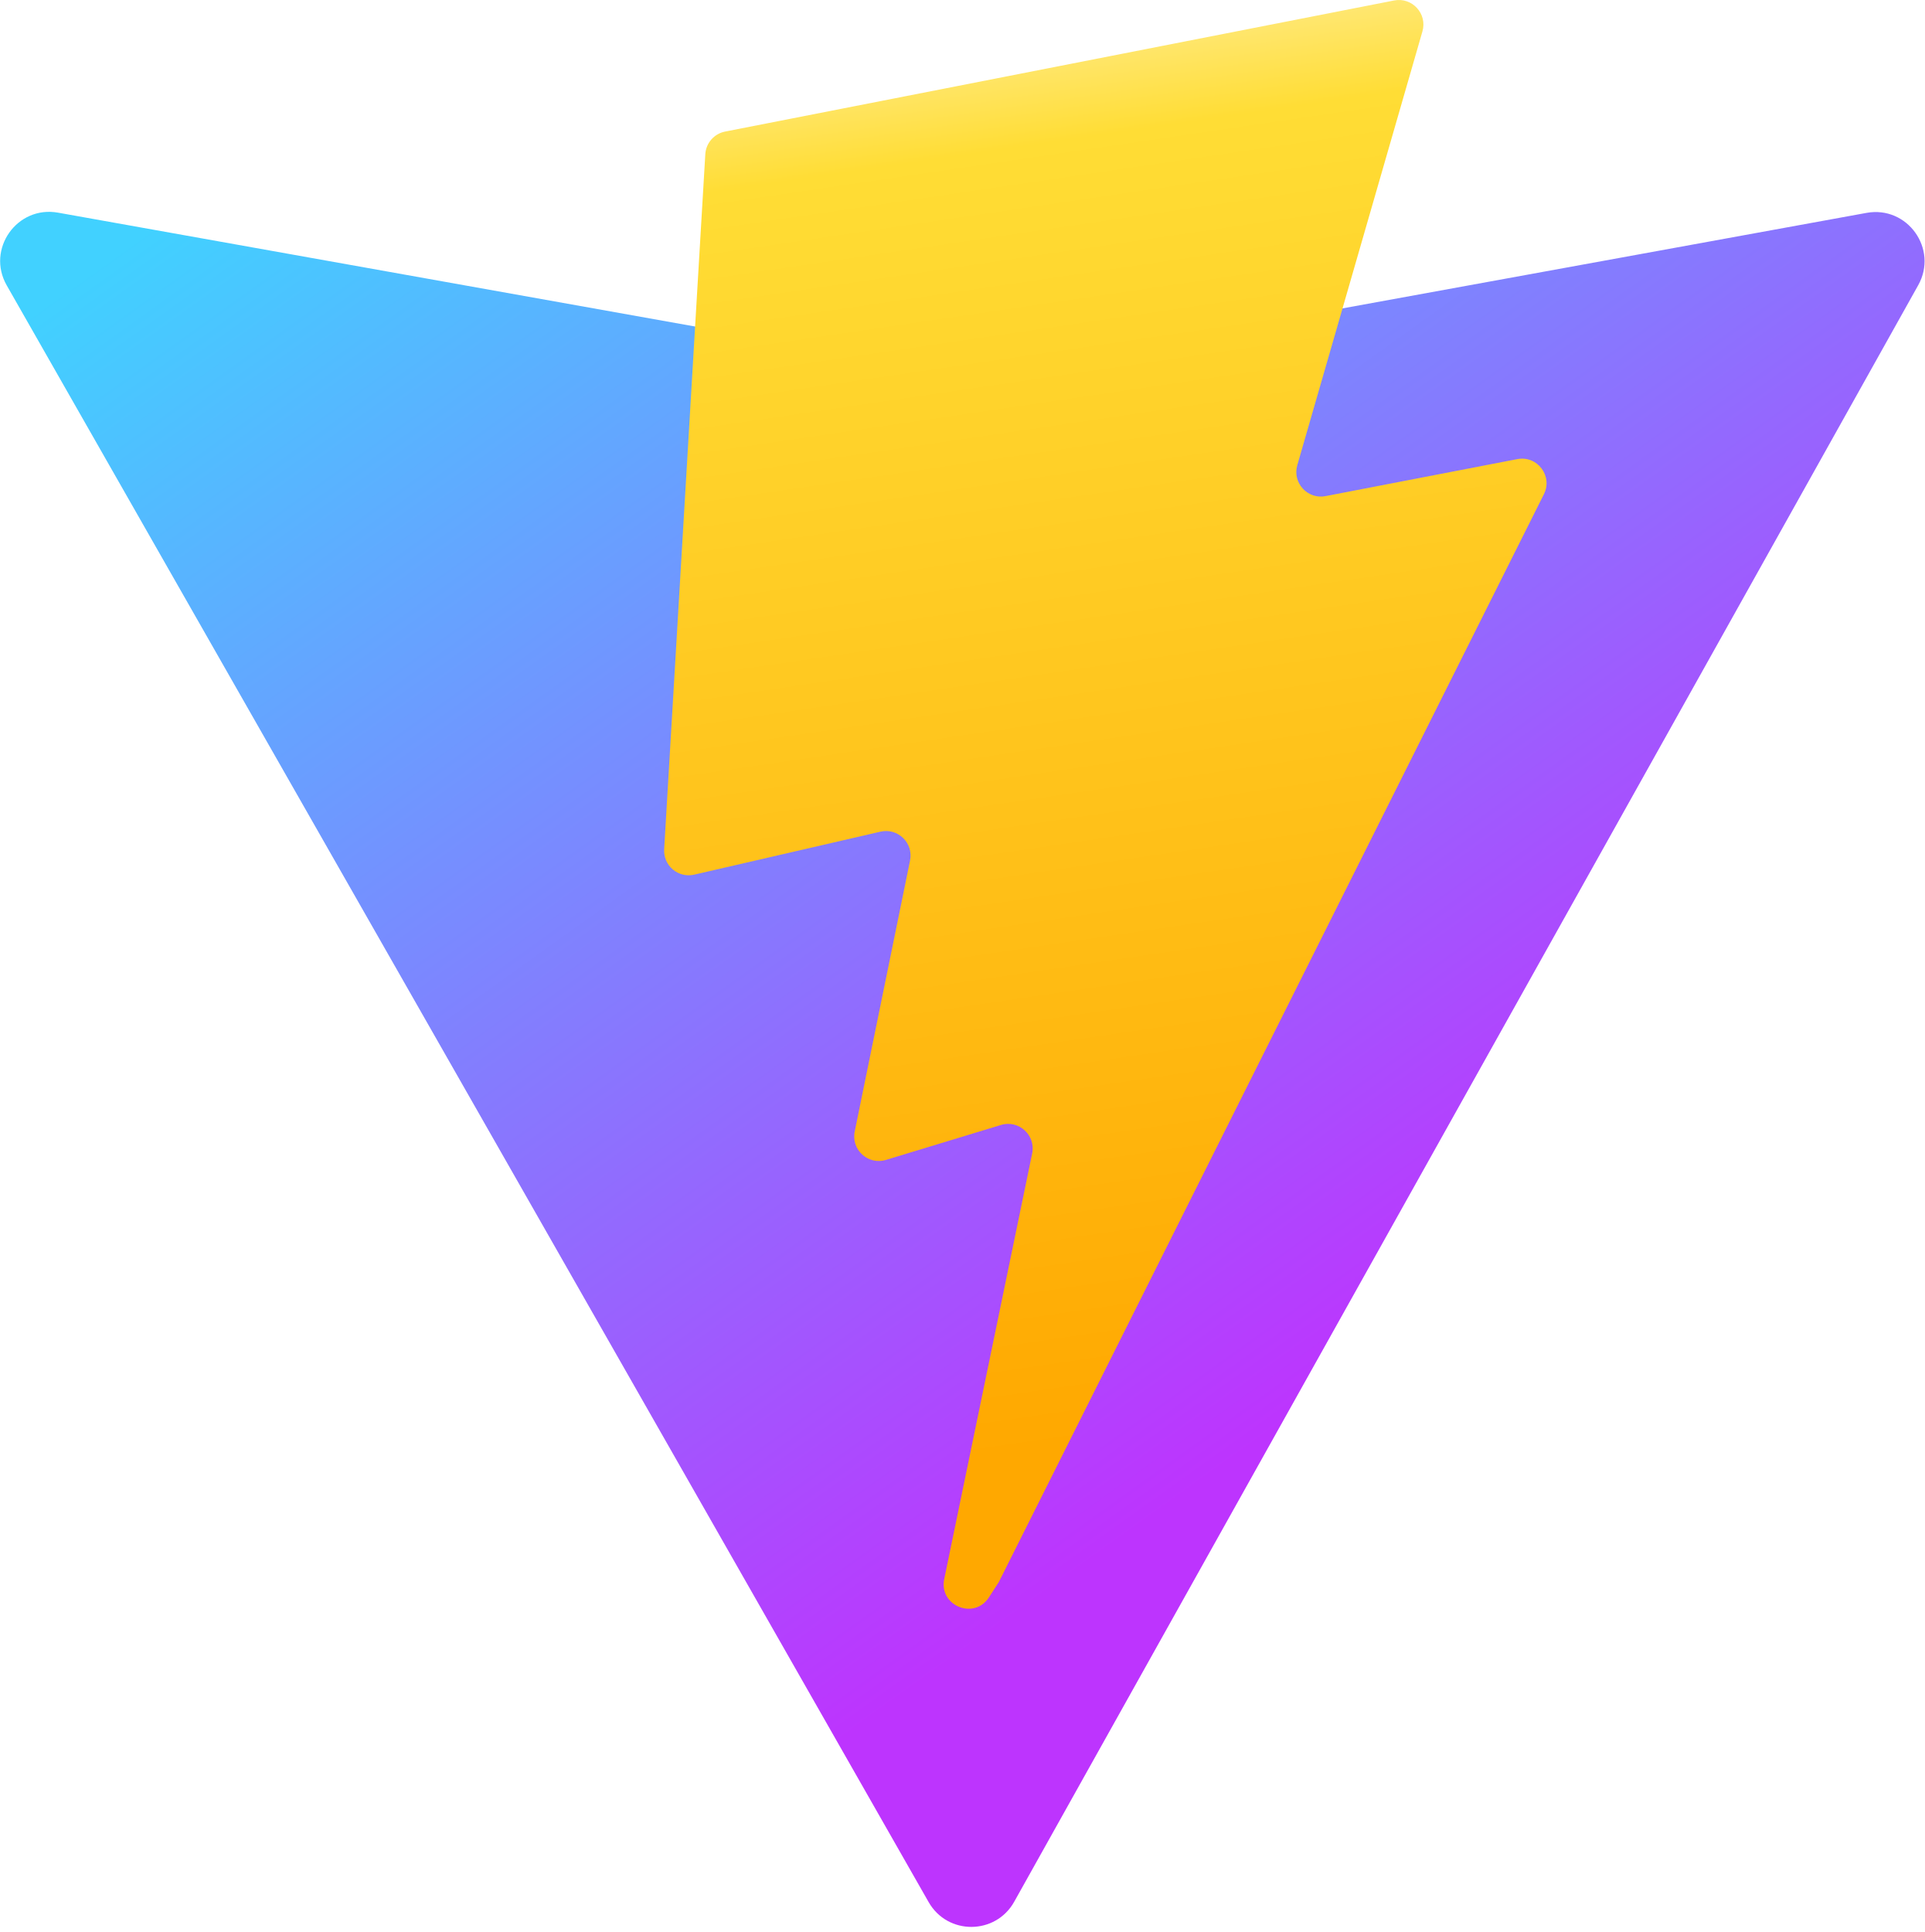
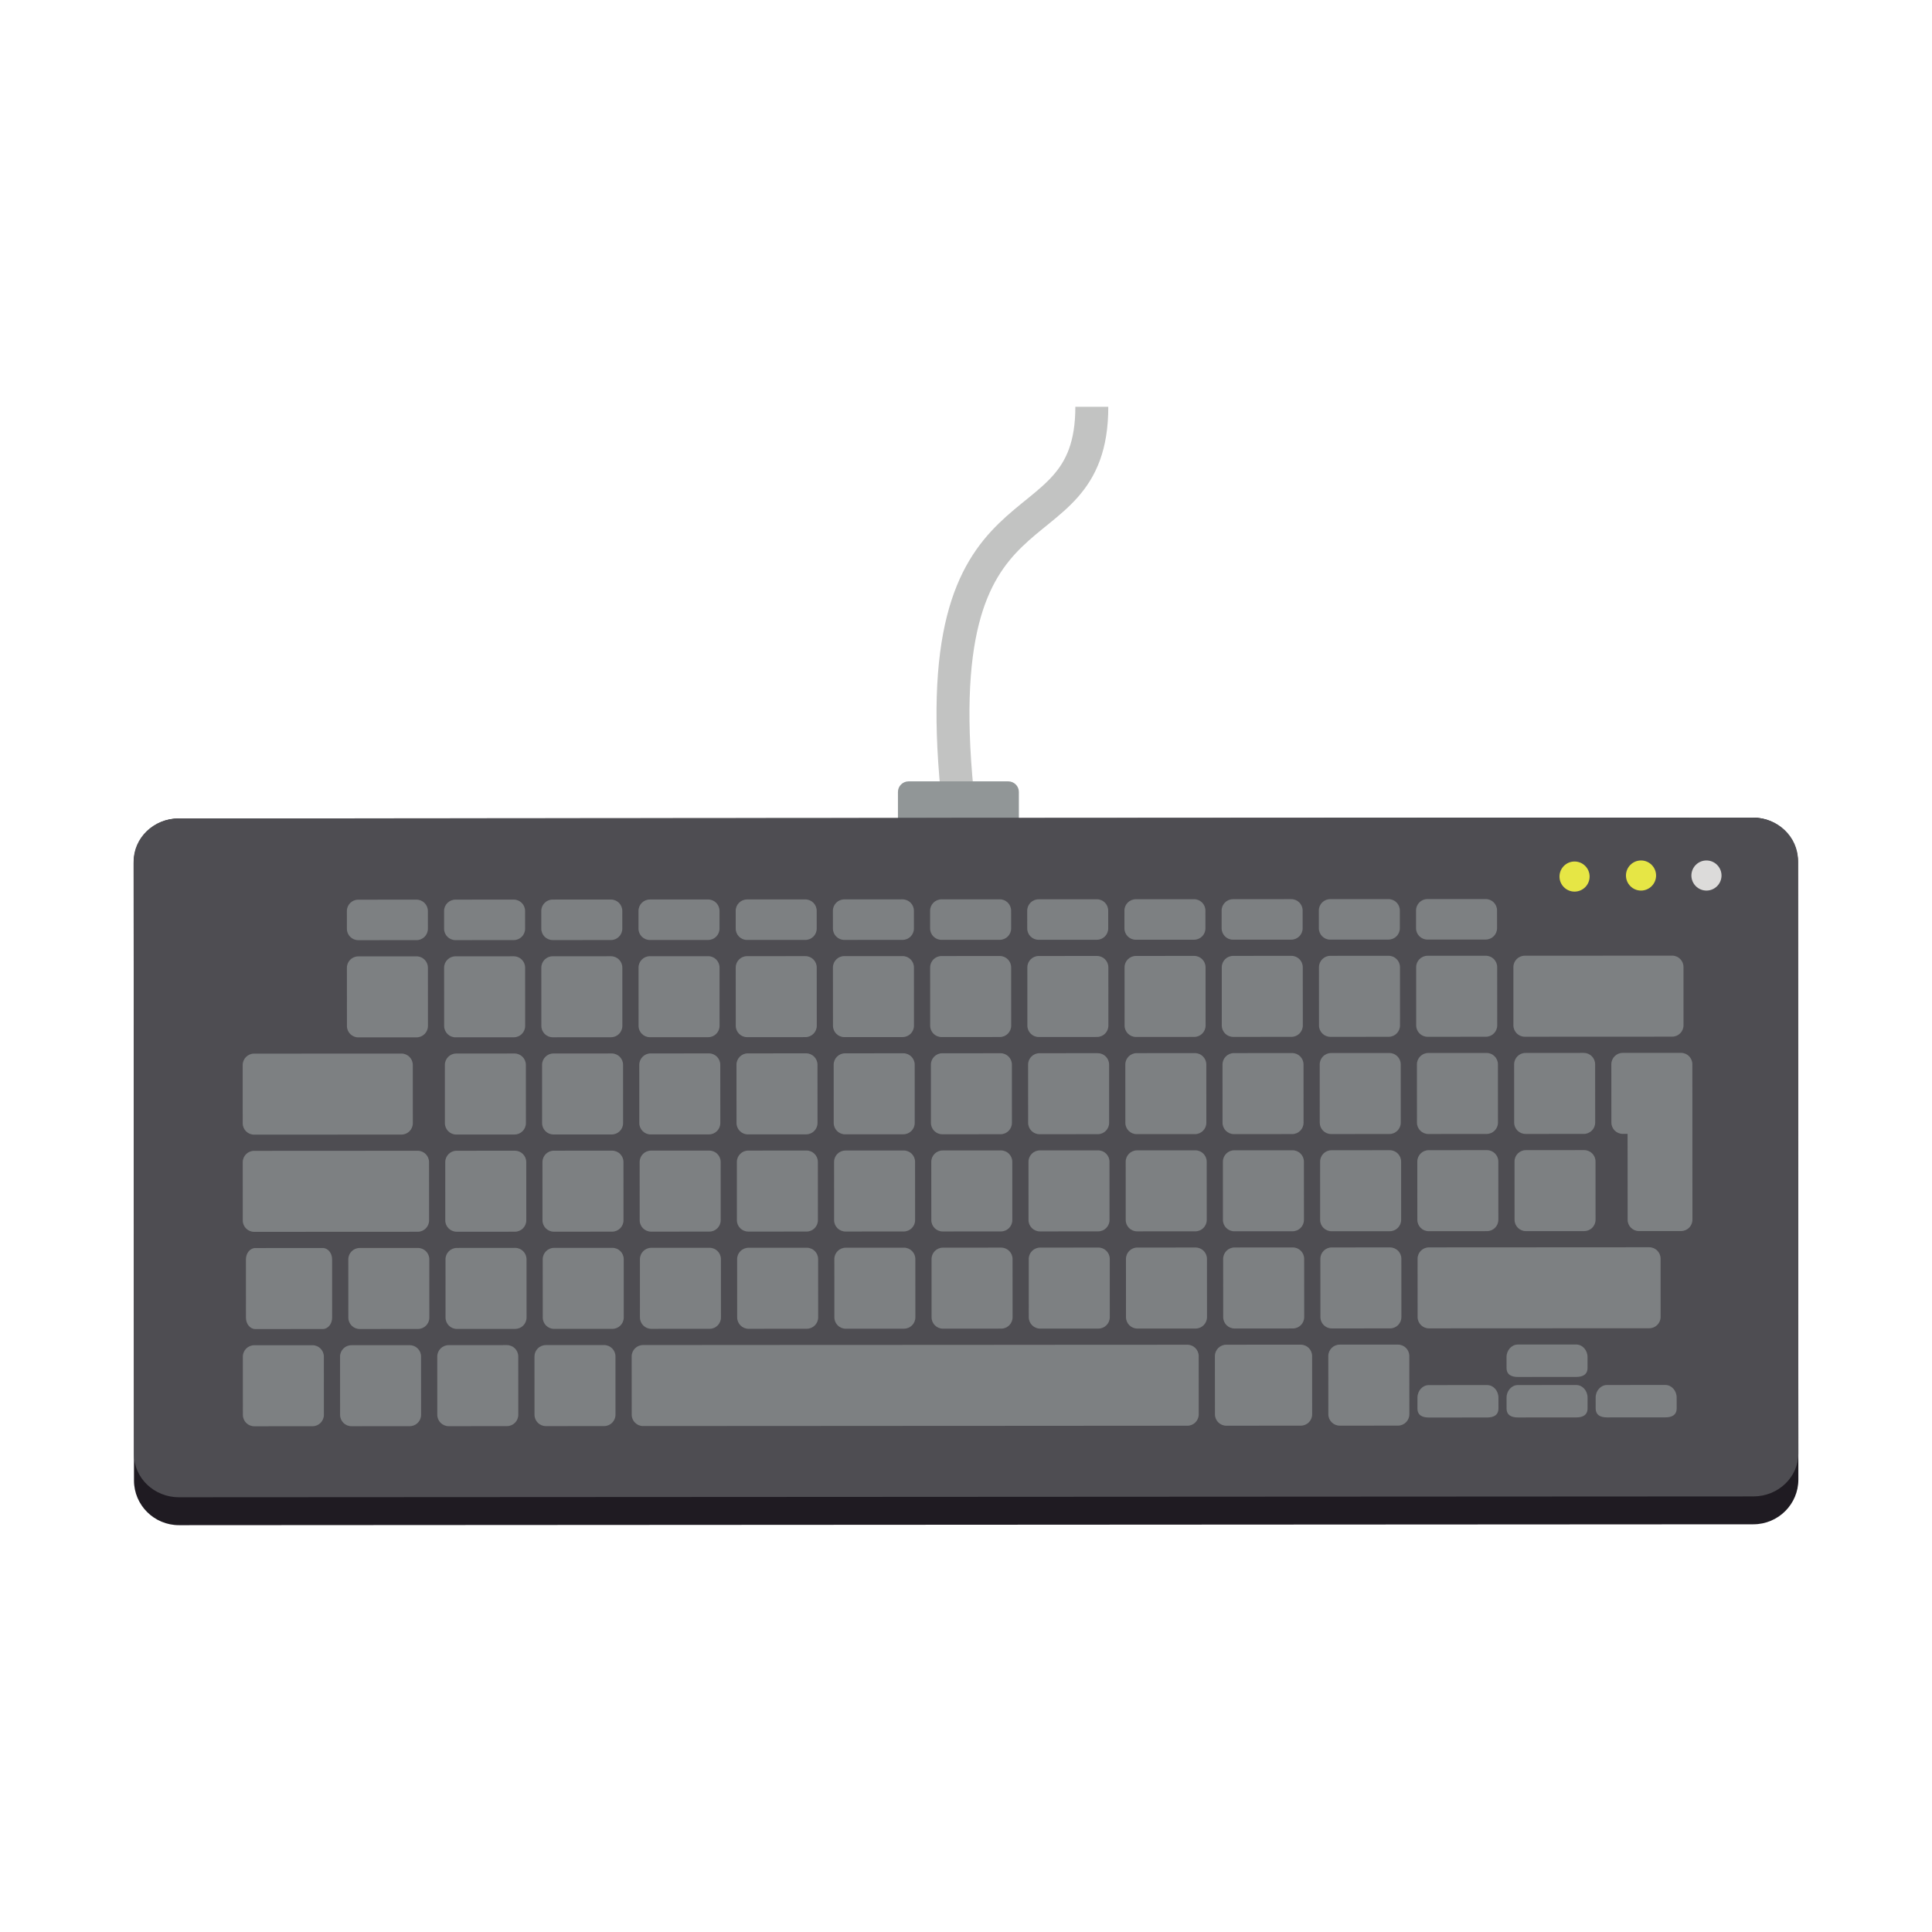
- <svg xmlns="http://www.w3.org/2000/svg" aria-hidden="true" role="img" class="iconify iconify--logos" width="31.88" height="32" preserveAspectRatio="xMidYMid meet" viewBox="0 0 256 257">
-   <defs>
-     <linearGradient id="IconifyId1813088fe1fbc01fb466" x1="-.828%" x2="57.636%" y1="7.652%" y2="78.411%">
-       <stop offset="0%" stop-color="#41D1FF" />
-       <stop offset="100%" stop-color="#BD34FE" />
-     </linearGradient>
-     <linearGradient id="IconifyId1813088fe1fbc01fb467" x1="43.376%" x2="50.316%" y1="2.242%" y2="89.03%">
-       <stop offset="0%" stop-color="#FFEA83" />
-       <stop offset="8.333%" stop-color="#FFDD35" />
-       <stop offset="100%" stop-color="#FFA800" />
-     </linearGradient>
-   </defs>
-   <path fill="url(#IconifyId1813088fe1fbc01fb466)" d="M255.153 37.938L134.897 252.976c-2.483 4.44-8.862 4.466-11.382.048L.875 37.958c-2.746-4.814 1.371-10.646 6.827-9.67l120.385 21.517a6.537 6.537 0 0 0 2.322-.004l117.867-21.483c5.438-.991 9.574 4.796 6.877 9.62Z" />
-   <path fill="url(#IconifyId1813088fe1fbc01fb467)" d="M185.432.063L96.44 17.501a3.268 3.268 0 0 0-2.634 3.014l-5.474 92.456a3.268 3.268 0 0 0 3.997 3.378l24.777-5.718c2.318-.535 4.413 1.507 3.936 3.838l-7.361 36.047c-.495 2.426 1.782 4.5 4.151 3.78l15.304-4.649c2.372-.72 4.652 1.36 4.15 3.788l-11.698 56.621c-.732 3.542 3.979 5.473 5.943 2.437l1.313-2.028l72.516-144.72c1.215-2.423-.88-5.186-3.54-4.672l-25.505 4.922c-2.396.462-4.435-1.77-3.759-4.114l16.646-57.705c.677-2.35-1.37-4.583-3.769-4.113Z" />
+ <svg xmlns="http://www.w3.org/2000/svg" version="1.0" id="Capa_1" x="0px" y="0px" width="1200px" height="1199.999px" viewBox="0 0 1200 1199.999" enable-background="new 0 0 1200 1199.999" xml:space="preserve">
+   <g>
+     <path fill-rule="evenodd" clip-rule="evenodd" fill="none" stroke="#C2C3C2" stroke-width="20.465" stroke-miterlimit="22.926" d="   M595.604,501.888c-24.663-216.821,82.543-152.274,82.543-249.205" />
+     <path fill-rule="evenodd" clip-rule="evenodd" fill="#919697" d="M564.305,485.324h61.97c3.615,0,6.568,2.954,6.568,6.566v24.979   c0,3.627-2.954,6.576-6.568,6.576h-61.97c-3.612,0-6.576-2.949-6.576-6.576V491.89   C557.729,488.278,560.693,485.324,564.305,485.324z" />
+     <path fill-rule="evenodd" clip-rule="evenodd" fill="#1F1B22" d="M1116.994,918.972c0.01,15.343-12.497,27.782-27.93,27.797   l-977.882,0.547c-15.436,0.005-27.953-12.429-27.966-27.777l-0.211-383.363c-0.015-15.353,12.487-27.787,27.926-27.797   l977.896-0.543c15.421-0.01,27.94,12.414,27.95,27.762L1116.994,918.972z" />
+     <path fill-rule="evenodd" clip-rule="evenodd" fill="#4E4D52" d="M1116.994,902.76c0.01,14.735-12.497,26.682-27.93,26.692   l-977.882,0.527c-15.436,0.005-27.953-11.942-27.966-26.677l-0.211-368.247c-0.015-14.735,12.487-26.687,27.926-26.692   l977.896-0.528c15.421-0.01,27.94,11.942,27.95,26.667L1116.994,902.76z" />
+     <path fill-rule="evenodd" clip-rule="evenodd" fill="#7D8082" d="M201.168,878.781c0.007,3.908-3.153,7.068-7.051,7.068   l-36.198,0.03c-3.893,0-7.061-3.155-7.061-7.064l-0.025-36.187c0-3.904,3.158-7.058,7.059-7.063l36.194-0.025   c3.901,0.01,7.059,3.17,7.069,7.064L201.168,878.781z" />
+     <path fill-rule="evenodd" clip-rule="evenodd" fill="#7D8082" d="M261.545,878.761c0.008,3.893-3.158,7.063-7.054,7.063   l-36.194,0.02c-3.896,0-7.061-3.155-7.061-7.048l-0.017-36.207c-0.008-3.893,3.147-7.048,7.048-7.054l36.195-0.01   c3.896-0.025,7.063,3.155,7.063,7.034L261.545,878.761z" />
+     <path fill-rule="evenodd" clip-rule="evenodd" fill="#7D8082" d="M321.925,878.721c0.003,3.908-3.162,7.063-7.054,7.063   l-36.197,0.04c-3.904,0-7.063-3.17-7.063-7.063l-0.018-36.202c0-3.898,3.158-7.059,7.051-7.059l36.195-0.03   c3.906,0,7.063,3.165,7.063,7.069L321.925,878.721z" />
+     <path fill-rule="evenodd" clip-rule="evenodd" fill="#7D8082" d="M382.294,878.68c0.012,3.908-3.155,7.074-7.051,7.083   l-36.192,0.02c-3.908,0-7.063-3.175-7.066-7.069l-0.015-36.187c0-3.898,3.15-7.063,7.048-7.059l36.197-0.025   c3.906-0.005,7.066,3.155,7.061,7.068L382.294,878.68z" />
+     <path fill-rule="evenodd" clip-rule="evenodd" fill="#7D8082" d="M815.005,878.454c-0.003,3.909-3.16,7.059-7.061,7.043   l-46.252,0.041c-3.904,0-7.061-3.155-7.066-7.054l-0.035-36.198c0.007-3.898,3.167-7.063,7.068-7.063l46.252-0.025   c3.898,0,7.061,3.16,7.066,7.059L815.005,878.454z" />
+     <path fill-rule="evenodd" clip-rule="evenodd" fill="#7D8082" d="M266.675,818.368c0,3.909-3.163,7.068-7.064,7.068l-36.187,0.03   c-3.899,0.005-7.066-3.155-7.066-7.068l-0.018-36.192c-0.003-3.893,3.153-7.054,7.048-7.054l36.202-0.025   c3.891,0,7.061,3.16,7.061,7.054L266.675,818.368z" />
+     <path fill-rule="evenodd" clip-rule="evenodd" fill="#7D8082" d="M327.052,818.333c0,3.908-3.16,7.063-7.056,7.063l-36.197,0.025   c-3.898,0.005-7.066-3.145-7.066-7.054l-0.02-36.187c-0.003-3.908,3.157-7.063,7.061-7.058l36.195-0.035   c3.893-0.005,7.054,3.16,7.063,7.059L327.052,818.333z" />
+     <path fill-rule="evenodd" clip-rule="evenodd" fill="#7D8082" d="M387.424,818.308c0.005,3.893-3.163,7.054-7.056,7.069   l-36.195,0.005c-3.896,0.015-7.063-3.15-7.056-7.048l-0.028-36.192c0.005-3.898,3.162-7.058,7.061-7.069l36.195-0.01   c3.898-0.015,7.061,3.14,7.063,7.049L387.424,818.308z" />
+     <path fill-rule="evenodd" clip-rule="evenodd" fill="#7D8082" d="M447.801,818.273c0,3.898-3.15,7.074-7.046,7.074l-36.205,0.015   c-3.894-0.005-7.059-3.16-7.066-7.054l-0.012-36.197c0-3.909,3.15-7.064,7.061-7.074l36.19-0.01c3.891,0,7.056,3.16,7.051,7.054   L447.801,818.273z" />
+     <path fill-rule="evenodd" clip-rule="evenodd" fill="#7D8082" d="M508.181,818.243c0,3.893-3.167,7.054-7.059,7.059l-36.185,0.035   c-3.896,0-7.063-3.175-7.066-7.063l-0.025-36.202c0-3.904,3.158-7.059,7.056-7.059l36.192-0.015c3.898-0.01,7.066,3.16,7.058,7.058   L508.181,818.243z" />
+     <path fill-rule="evenodd" clip-rule="evenodd" fill="#7D8082" d="M568.555,818.197c0.005,3.909-3.157,7.069-7.061,7.069   l-36.192,0.025c-3.884,0.005-7.051-3.155-7.058-7.054l-0.018-36.192c-0.007-3.904,3.153-7.064,7.051-7.064l36.198-0.02   c3.884-0.01,7.059,3.15,7.059,7.059L568.555,818.197z" />
+     <path fill-rule="evenodd" clip-rule="evenodd" fill="#7D8082" d="M628.935,818.162c-0.01,3.908-3.158,7.069-7.066,7.069   l-36.187,0.03c-3.893,0-7.061-3.155-7.071-7.064l-0.012-36.187c0-3.898,3.16-7.063,7.056-7.063l36.197-0.025   c3.889,0,7.059,3.16,7.059,7.064L628.935,818.162z" />
+     <path fill-rule="evenodd" clip-rule="evenodd" fill="#7D8082" d="M689.302,818.132c0.005,3.904-3.153,7.068-7.051,7.074   l-36.189,0.02c-3.909,0-7.069-3.17-7.069-7.063l-0.025-36.187c0-3.898,3.16-7.059,7.061-7.063l36.192-0.03   c3.904,0,7.074,3.16,7.074,7.063L689.302,818.132z" />
+     <path fill-rule="evenodd" clip-rule="evenodd" fill="#7D8082" d="M749.692,818.102c-0.008,3.893-3.17,7.074-7.063,7.074l-36.2,0.01   c-3.886,0.005-7.056-3.16-7.061-7.063l-0.015-36.182c0-3.898,3.155-7.064,7.056-7.064l36.19-0.02c3.906,0,7.061,3.15,7.061,7.054   L749.692,818.102z" />
+     <path fill-rule="evenodd" clip-rule="evenodd" fill="#7D8082" d="M810.066,818.072c-0.007,3.898-3.17,7.063-7.053,7.063   l-36.203,0.015c-3.893,0-7.054-3.155-7.061-7.054l-0.028-36.192c0.008-3.898,3.167-7.058,7.054-7.069l36.2-0.025   c3.896-0.005,7.064,3.17,7.064,7.069L810.066,818.072z" />
+     <path fill-rule="evenodd" clip-rule="evenodd" fill="#7D8082" d="M870.431,818.027c0.013,3.909-3.147,7.068-7.054,7.068   l-36.18,0.02c-3.906,0.01-7.066-3.155-7.066-7.058l-0.033-36.182c0-3.909,3.165-7.069,7.061-7.069l36.19-0.015   c3.904,0,7.071,3.155,7.063,7.059L870.431,818.027z" />
+     <path fill-rule="evenodd" clip-rule="evenodd" fill="#7D8082" d="M326.891,757.971c0,3.888-3.163,7.063-7.066,7.069l-36.182,0.005   c-3.898,0-7.071-3.16-7.076-7.048l-0.012-36.198c0-3.893,3.158-7.054,7.051-7.054l36.197-0.025c3.901,0,7.059,3.165,7.059,7.058   L326.891,757.971z" />
+     <path fill-rule="evenodd" clip-rule="evenodd" fill="#7D8082" d="M387.266,757.931c0,3.908-3.167,7.068-7.056,7.068l-36.197,0.025   c-3.896,0-7.064-3.165-7.064-7.064l-0.02-36.187c0-3.894,3.158-7.064,7.064-7.064l36.182-0.025c3.904,0,7.063,3.155,7.071,7.054   L387.266,757.931z" />
+     <path fill-rule="evenodd" clip-rule="evenodd" fill="#7D8082" d="M447.638,757.906c0.007,3.893-3.153,7.054-7.049,7.054   l-36.192,0.03c-3.909,0-7.068-3.15-7.071-7.069l-0.023-36.182c0-3.898,3.16-7.069,7.054-7.069l36.202-0.015   c3.893,0,7.054,3.155,7.061,7.054L447.638,757.906z" />
+     <path fill-rule="evenodd" clip-rule="evenodd" fill="#7D8082" d="M508.018,757.875c0.003,3.898-3.16,7.064-7.059,7.064   l-36.182,0.015c-3.913,0-7.079-3.16-7.081-7.059l-0.018-36.192c0.01-3.894,3.173-7.064,7.066-7.054l36.19-0.036   c3.889,0.005,7.059,3.16,7.059,7.059L508.018,757.875z" />
+     <path fill-rule="evenodd" clip-rule="evenodd" fill="#7D8082" d="M568.39,757.835c0.005,3.894-3.15,7.059-7.063,7.059   l-36.185,0.025c-3.896,0-7.068-3.155-7.064-7.059l-0.017-36.187c0.005-3.898,3.16-7.059,7.056-7.074l36.194-0.015   c3.899-0.005,7.054,3.155,7.054,7.059L568.39,757.835z" />
+     <path fill-rule="evenodd" clip-rule="evenodd" fill="#7D8082" d="M628.769,757.795c0.008,3.909-3.153,7.068-7.061,7.068   l-36.187,0.02c-3.898,0-7.068-3.16-7.061-7.048l-0.025-36.192c-0.005-3.904,3.162-7.069,7.053-7.069l36.195-0.03   c3.893,0,7.066,3.17,7.066,7.074L628.769,757.795z" />
+     <path fill-rule="evenodd" clip-rule="evenodd" fill="#7D8082" d="M689.149,757.765c0.002,3.904-3.158,7.059-7.064,7.059   l-36.19,0.035c-3.891-0.021-7.063-3.175-7.066-7.064l-0.012-36.202c-0.015-3.898,3.153-7.059,7.051-7.059l36.197-0.02   c3.884-0.005,7.056,3.16,7.056,7.059L689.149,757.765z" />
+     <path fill-rule="evenodd" clip-rule="evenodd" fill="#7D8082" d="M749.526,757.72c0,3.913-3.158,7.078-7.064,7.078l-36.192,0.02   c-3.896,0-7.059-3.155-7.064-7.063l-0.02-36.192c0.005-3.888,3.165-7.058,7.059-7.058l36.2-0.025c3.884,0,7.054,3.16,7.054,7.063   L749.526,757.72z" />
+     <path fill-rule="evenodd" clip-rule="evenodd" fill="#7D8082" d="M809.911,757.695c-0.018,3.893-3.175,7.068-7.076,7.068   l-36.182,0.02c-3.904,0-7.074-3.165-7.074-7.063l-0.015-36.187c0.01-3.898,3.167-7.068,7.056-7.068l36.192-0.015   c3.896,0,7.063,3.155,7.066,7.059L809.911,757.695z" />
+     <path fill-rule="evenodd" clip-rule="evenodd" fill="#7D8082" d="M870.278,757.655c0,3.903-3.165,7.078-7.061,7.078l-36.187,0.01   c-3.893,0.005-7.066-3.155-7.071-7.054l-0.012-36.192c0-3.898,3.157-7.063,7.051-7.063l36.194-0.025   c3.896,0,7.059,3.165,7.068,7.064L870.278,757.655z" />
+     <path fill-rule="evenodd" clip-rule="evenodd" fill="#7D8082" d="M930.655,757.624c0,3.898-3.167,7.063-7.054,7.063l-36.198,0.03   c-3.896,0-7.066-3.165-7.068-7.063l-0.025-36.182c0-3.909,3.168-7.074,7.064-7.074l36.192-0.025c3.896,0,7.064,3.16,7.072,7.063   L930.655,757.624z" />
+     <path fill-rule="evenodd" clip-rule="evenodd" fill="#7D8082" d="M991.03,757.604c0.005,3.898-3.155,7.054-7.061,7.059   l-36.185,0.02c-3.898,0-7.064-3.16-7.064-7.069l-0.023-36.182c-0.01-3.898,3.158-7.063,7.056-7.063l36.195-0.02   c3.888,0,7.061,3.15,7.056,7.054L991.03,757.604z" />
+     <path fill-rule="evenodd" clip-rule="evenodd" fill="#7D8082" d="M326.652,697.599c-0.005,3.898-3.16,7.069-7.064,7.064   l-36.192,0.02c-3.894,0-7.051-3.155-7.064-7.059l-0.017-36.192c-0.003-3.894,3.153-7.059,7.051-7.059l36.205-0.025   c3.891-0.005,7.048,3.16,7.054,7.068L326.652,697.599z" />
+     <path fill-rule="evenodd" clip-rule="evenodd" fill="#7D8082" d="M387.017,697.558c0.015,3.909-3.15,7.064-7.054,7.074   l-36.19,0.005c-3.896,0.015-7.063-3.14-7.066-7.048l-0.015-36.192c-0.01-3.898,3.155-7.058,7.054-7.058l36.192-0.021   c3.898,0,7.061,3.16,7.061,7.059L387.017,697.558z" />
+     <path fill-rule="evenodd" clip-rule="evenodd" fill="#7D8082" d="M447.402,697.523c0.002,3.913-3.163,7.074-7.051,7.079   l-36.197,0.02c-3.901,0-7.066-3.17-7.069-7.064l-0.017-36.192c0-3.898,3.165-7.064,7.056-7.064l36.189-0.025   c3.909,0.005,7.059,3.16,7.059,7.069L447.402,697.523z" />
+     <path fill-rule="evenodd" clip-rule="evenodd" fill="#7D8082" d="M507.776,697.493c0.01,3.898-3.16,7.068-7.048,7.068l-36.2,0.03   c-3.896-0.01-7.059-3.165-7.066-7.074l-0.023-36.187c-0.005-3.898,3.167-7.068,7.056-7.068l36.192-0.015   c3.904-0.01,7.063,3.16,7.066,7.054L507.776,697.493z" />
+     <path fill-rule="evenodd" clip-rule="evenodd" fill="#7D8082" d="M568.148,697.458c0.015,3.904-3.145,7.063-7.048,7.069   l-36.197,0.03c-3.901-0.01-7.059-3.175-7.069-7.064l-0.02-36.192c-0.003-3.898,3.167-7.064,7.056-7.064l36.2-0.025   c3.898,0,7.061,3.16,7.068,7.064L568.148,697.458z" />
+     <path fill-rule="evenodd" clip-rule="evenodd" fill="#7D8082" d="M628.523,697.428c0,3.894-3.158,7.059-7.046,7.059l-36.19,0.025   c-3.904,0.005-7.071-3.155-7.071-7.059l-0.017-36.192c-0.008-3.904,3.15-7.059,7.054-7.059l36.194-0.015   c3.899-0.015,7.059,3.155,7.063,7.053L628.523,697.428z" />
+     <path fill-rule="evenodd" clip-rule="evenodd" fill="#7D8082" d="M688.903,697.398c0.01,3.898-3.158,7.058-7.041,7.058   l-36.207,0.02c-3.891,0-7.051-3.155-7.061-7.058l-0.025-36.182c0-3.909,3.155-7.064,7.056-7.069l36.194-0.015   c3.899,0,7.054,3.145,7.069,7.064L688.903,697.398z" />
+     <path fill-rule="evenodd" clip-rule="evenodd" fill="#7D8082" d="M749.28,697.353c0.008,3.908-3.16,7.063-7.048,7.074   l-36.194,0.005c-3.901,0.02-7.064-3.14-7.061-7.034l-0.023-36.202c-0.018-3.904,3.16-7.064,7.056-7.064l36.187-0.02   c3.896,0,7.061,3.155,7.061,7.059L749.28,697.353z" />
+     <path fill-rule="evenodd" clip-rule="evenodd" fill="#7D8082" d="M809.662,697.328c0.005,3.904-3.162,7.068-7.058,7.068   l-36.195,0.02c-3.888,0-7.063-3.16-7.071-7.063l-0.012-36.182c-0.003-3.904,3.16-7.064,7.056-7.068l36.195-0.03   c3.891,0,7.051,3.16,7.063,7.063L809.662,697.328z" />
+     <path fill-rule="evenodd" clip-rule="evenodd" fill="#7D8082" d="M870.04,697.282c0.005,3.904-3.165,7.068-7.064,7.074l-36.19,0.02   c-3.898,0-7.051-3.16-7.066-7.048l-0.02-36.202c0-3.898,3.165-7.054,7.046-7.064l36.205-0.02c3.906-0.005,7.061,3.165,7.066,7.059   L870.04,697.282z" />
+     <path fill-rule="evenodd" clip-rule="evenodd" fill="#7D8082" d="M930.417,697.257c0,3.904-3.173,7.059-7.061,7.059l-36.189,0.025   c-3.896,0.01-7.064-3.155-7.064-7.054l-0.028-36.192c0-3.898,3.171-7.058,7.056-7.068l36.195-0.02   c3.906,0.005,7.066,3.17,7.066,7.059L930.417,697.257z" />
+     <path fill-rule="evenodd" clip-rule="evenodd" fill="#7D8082" d="M990.796,697.222c-0.003,3.904-3.167,7.059-7.056,7.079   l-36.2,0.005c-3.896,0.005-7.063-3.155-7.063-7.048l-0.023-36.192c0.012-3.914,3.162-7.069,7.058-7.069l36.182-0.03   c3.911,0.015,7.069,3.17,7.071,7.063L990.796,697.222z" />
+     <path fill-rule="evenodd" clip-rule="evenodd" fill="#7D8082" d="M265.805,637.252c0.003,3.898-3.16,7.058-7.063,7.063   l-36.187,0.02c-3.896,0.005-7.061-3.155-7.066-7.048l-0.02-36.192c0-3.908,3.157-7.068,7.061-7.068l36.185-0.025   c3.904,0,7.071,3.16,7.071,7.064L265.805,637.252z" />
+     <path fill-rule="evenodd" clip-rule="evenodd" fill="#7D8082" d="M326.183,637.222c0.005,3.898-3.158,7.059-7.054,7.059   l-36.192,0.02c-3.896,0.01-7.066-3.165-7.066-7.059l-0.028-36.182c0.012-3.904,3.163-7.068,7.061-7.068l36.2-0.025   c3.888,0,7.059,3.165,7.059,7.068L326.183,637.222z" />
+     <path fill-rule="evenodd" clip-rule="evenodd" fill="#7D8082" d="M386.557,637.181c0,3.909-3.153,7.063-7.051,7.063l-36.194,0.03   c-3.896,0-7.072-3.165-7.072-7.063l-0.02-36.187c0-3.904,3.16-7.069,7.066-7.069l36.182-0.02c3.898-0.005,7.061,3.155,7.076,7.059   L386.557,637.181z" />
+     <path fill-rule="evenodd" clip-rule="evenodd" fill="#7D8082" d="M446.932,637.151c0.005,3.904-3.157,7.064-7.058,7.064   l-36.192,0.015c-3.893,0-7.059-3.155-7.059-7.059l-0.02-36.182c-0.005-3.904,3.158-7.058,7.046-7.074l36.202-0.01   c3.886-0.01,7.056,3.145,7.066,7.054L446.932,637.151z" />
+     <path fill-rule="evenodd" clip-rule="evenodd" fill="#7D8082" d="M507.316,637.116c0.005,3.893-3.175,7.059-7.071,7.059   l-36.185,0.025c-3.901,0-7.058-3.155-7.056-7.058l-0.03-36.187c0-3.904,3.162-7.074,7.054-7.074l36.202-0.015   c3.891-0.01,7.056,3.165,7.056,7.058L507.316,637.116z" />
+     <path fill-rule="evenodd" clip-rule="evenodd" fill="#7D8082" d="M567.686,637.086c0,3.898-3.158,7.059-7.061,7.059l-36.189,0.02   c-3.901,0-7.064-3.16-7.056-7.054l-0.035-36.192c0.01-3.898,3.167-7.064,7.069-7.069l36.192-0.01   c3.896-0.005,7.064,3.14,7.064,7.054L567.686,637.086z" />
+     <path fill-rule="evenodd" clip-rule="evenodd" fill="#7D8082" d="M628.068,637.051c-0.005,3.904-3.165,7.059-7.071,7.059   l-36.172,0.02c-3.908,0-7.078-3.155-7.074-7.059l-0.02-36.182c0-3.909,3.168-7.063,7.051-7.074l36.192-0.025   c3.904,0,7.071,3.165,7.071,7.079L628.068,637.051z" />
+     <path fill-rule="evenodd" clip-rule="evenodd" fill="#7D8082" d="M688.438,637.005c0.007,3.909-3.155,7.068-7.056,7.074   l-36.192,0.025c-3.898,0.005-7.063-3.15-7.069-7.068l-0.017-36.182c0-3.904,3.16-7.064,7.068-7.069l36.185-0.02   c3.896,0,7.054,3.16,7.064,7.059L688.438,637.005z" />
+     <path fill-rule="evenodd" clip-rule="evenodd" fill="#7D8082" d="M748.815,636.971c0.005,3.898-3.153,7.079-7.056,7.074   l-36.192,0.025c-3.899,0-7.064-3.171-7.066-7.064l-0.017-36.182c-0.01-3.904,3.16-7.059,7.061-7.068l36.182-0.025   c3.891,0,7.063,3.155,7.063,7.068L748.815,636.971z" />
+     <path fill-rule="evenodd" clip-rule="evenodd" fill="#7D8082" d="M809.208,636.945c-0.01,3.909-3.175,7.063-7.074,7.063   l-36.192,0.015c-3.891,0-7.068-3.155-7.068-7.059l-0.01-36.182c0-3.898,3.16-7.059,7.051-7.059l36.192-0.03   c3.904,0,7.061,3.165,7.063,7.058L809.208,636.945z" />
+     <path fill-rule="evenodd" clip-rule="evenodd" fill="#7D8082" d="M869.572,636.91c-0.005,3.913-3.157,7.069-7.063,7.069   l-36.182,0.015c-3.904,0-7.064-3.16-7.074-7.054l-0.023-36.192c0.01-3.889,3.175-7.064,7.056-7.064l36.205-0.025   c3.896,0.005,7.054,3.165,7.063,7.059L869.572,636.91z" />
+     <path fill-rule="evenodd" clip-rule="evenodd" fill="#7D8082" d="M929.947,636.88c0.003,3.898-3.158,7.059-7.064,7.059l-36.18,0.03   c-3.901,0-7.079-3.17-7.079-7.063l-0.012-36.187c-0.008-3.898,3.158-7.068,7.063-7.074l36.183-0.015   c3.896,0,7.066,3.16,7.066,7.063L929.947,636.88z" />
+     <path fill-rule="evenodd" clip-rule="evenodd" fill="#7D8082" d="M875.382,878.419c-0.01,3.893-3.175,7.048-7.074,7.063   l-36.177,0.015c-3.904,0-7.066-3.155-7.071-7.053l-0.03-36.198c0.005-3.904,3.175-7.063,7.056-7.063l36.202-0.015   c3.898-0.015,7.066,3.16,7.066,7.059L875.382,878.419z" />
+     <path fill-rule="evenodd" clip-rule="evenodd" fill="#7D8082" d="M206.295,818.404c0,3.908-2.583,7.074-5.775,7.074l-41.975,0.02   c-3.193,0-5.785-3.155-5.785-7.049l-0.015-36.202c0-3.888,2.585-7.058,5.78-7.058l41.972-0.03c3.19,0,5.778,3.155,5.785,7.048   L206.295,818.404z" />
+     <path fill-rule="evenodd" clip-rule="evenodd" fill="#7D8082" d="M266.514,757.996c0,3.908-3.16,7.074-7.058,7.074l-101.606,0.05   c-3.896,0-7.054-3.155-7.061-7.048l-0.018-36.192c-0.01-3.899,3.153-7.069,7.051-7.074l101.598-0.056   c3.904,0,7.064,3.17,7.071,7.064L266.514,757.996z" />
+     <path fill-rule="evenodd" clip-rule="evenodd" fill="#7D8082" d="M1031.44,817.946c0.005,3.898-3.158,7.054-7.046,7.063   l-136.834,0.07c-3.888,0.01-7.061-3.145-7.061-7.048l-0.015-36.202c-0.005-3.894,3.158-7.054,7.054-7.054l136.814-0.08   c3.904,0,7.066,3.165,7.071,7.054L1031.44,817.946z" />
+     <path fill-rule="evenodd" clip-rule="evenodd" fill="#7D8082" d="M1045.662,636.82c0.003,3.893-3.15,7.063-7.056,7.063   l-91.541,0.045c-3.884,0.005-7.059-3.155-7.063-7.059l-0.01-36.187c-0.005-3.894,3.158-7.069,7.054-7.069l91.545-0.055   c3.886,0,7.056,3.155,7.056,7.063L1045.662,636.82z" />
+     <path fill-rule="evenodd" clip-rule="evenodd" fill="#7D8082" d="M256.411,697.639c0.01,3.894-3.158,7.059-7.051,7.059   l-91.541,0.05c-3.898,0.01-7.059-3.155-7.063-7.048l-0.023-36.192c0.007-3.913,3.16-7.069,7.048-7.079l91.548-0.04   c3.904-0.015,7.061,3.15,7.061,7.054L256.411,697.639z" />
+     <path fill-rule="evenodd" clip-rule="evenodd" fill="#7D8082" d="M265.775,576.874c0,3.898-3.16,7.064-7.061,7.069l-36.2,0.015   c-3.891,0-7.056-3.16-7.056-7.048l-0.007-11.048c-0.008-3.898,3.155-7.054,7.056-7.054l36.192-0.025   c3.898-0.005,7.059,3.16,7.066,7.049L265.775,576.874z" />
+     <path fill-rule="evenodd" clip-rule="evenodd" fill="#7D8082" d="M326.15,576.839c0,3.913-3.165,7.063-7.054,7.063l-36.2,0.025   c-3.896,0-7.063-3.155-7.066-7.063l-0.003-11.032c-0.005-3.889,3.16-7.054,7.056-7.054l36.185-0.035   c3.906,0,7.069,3.165,7.069,7.059L326.15,576.839z" />
+     <path fill-rule="evenodd" clip-rule="evenodd" fill="#7D8082" d="M386.525,576.809c0.002,3.899-3.168,7.064-7.056,7.074   l-36.192,0.01c-3.896,0-7.066-3.165-7.066-7.054l-0.008-11.048c0-3.888,3.158-7.054,7.054-7.054l36.202-0.02   c3.898,0,7.059,3.16,7.056,7.059L386.525,576.809z" />
+     <path fill-rule="evenodd" clip-rule="evenodd" fill="#7D8082" d="M446.899,576.769c0.005,3.894-3.162,7.059-7.048,7.059   l-36.2,0.025c-3.901,0-7.064-3.155-7.069-7.044l-0.007-11.042c0-3.899,3.162-7.069,7.061-7.069l36.2-0.015   c3.894,0,7.056,3.155,7.059,7.048L446.899,576.769z" />
+     <path fill-rule="evenodd" clip-rule="evenodd" fill="#7D8082" d="M507.279,576.744c0,3.899-3.158,7.054-7.059,7.064l-36.2,0.015   c-3.896,0.005-7.056-3.16-7.046-7.054l-0.015-11.037c-0.015-3.898,3.142-7.068,7.056-7.063l36.19-0.02   c3.901,0,7.059,3.16,7.059,7.058L507.279,576.744z" />
+     <path fill-rule="evenodd" clip-rule="evenodd" fill="#7D8082" d="M567.656,576.709c0.01,3.893-3.155,7.068-7.058,7.068   l-36.195,0.02c-3.896-0.005-7.061-3.165-7.061-7.063l-0.018-11.032c0-3.899,3.16-7.064,7.064-7.074l36.192-0.02   c3.901,0,7.063,3.17,7.063,7.068L567.656,576.709z" />
+     <path fill-rule="evenodd" clip-rule="evenodd" fill="#7D8082" d="M628.038,576.674c-0.002,3.904-3.17,7.058-7.066,7.063   l-36.19,0.015c-3.896,0-7.066-3.155-7.068-7.048v-11.032c-0.01-3.913,3.158-7.068,7.051-7.068l36.182-0.02   c3.914-0.01,7.071,3.155,7.076,7.058L628.038,576.674z" />
+     <path fill-rule="evenodd" clip-rule="evenodd" fill="#7D8082" d="M688.338,576.638c0.003,3.909-3.153,7.074-7.048,7.069   l-36.2,0.015c-3.901,0.005-7.066-3.145-7.056-7.048l-0.012-11.037c-0.003-3.909,3.157-7.064,7.066-7.064l36.185-0.025   c3.893,0,7.056,3.155,7.054,7.069L688.338,576.638z" />
+     <path fill-rule="evenodd" clip-rule="evenodd" fill="#7D8082" d="M748.718,576.603c0.01,3.904-3.155,7.068-7.054,7.068   l-36.192,0.015c-3.906,0.01-7.071-3.165-7.063-7.049l-0.008-11.047c0-3.894,3.155-7.054,7.059-7.054l36.194-0.02   c3.896-0.005,7.056,3.165,7.048,7.054L748.718,576.603z" />
+     <path fill-rule="evenodd" clip-rule="evenodd" fill="#7D8082" d="M809.097,576.568c0,3.893-3.158,7.074-7.064,7.068l-36.192,0.025   c-3.896,0.005-7.054-3.155-7.066-7.059l-0.003-11.032c0.003-3.904,3.16-7.059,7.054-7.064l36.205-0.03   c3.894-0.005,7.049,3.16,7.059,7.063L809.097,576.568z" />
+     <path fill-rule="evenodd" clip-rule="evenodd" fill="#7D8082" d="M869.472,576.538c0,3.898-3.16,7.064-7.063,7.064l-36.175,0.025   c-3.916,0-7.066-3.165-7.066-7.058l-0.008-11.037c-0.007-3.899,3.143-7.059,7.048-7.059l36.192-0.02   c3.896-0.005,7.059,3.15,7.071,7.048V576.538z" />
+     <path fill-rule="evenodd" clip-rule="evenodd" fill="#7D8082" d="M929.851,576.503c0,3.904-3.16,7.068-7.066,7.068l-36.185,0.015   c-3.904,0-7.071-3.16-7.071-7.048v-11.043c0.003-3.893,3.158-7.063,7.059-7.063l36.189-0.015c3.901,0,7.066,3.155,7.059,7.049   L929.851,576.503z" />
+     <path fill-rule="evenodd" clip-rule="evenodd" fill="#7D8082" d="M986.049,849.592c0.005,4.335-3.145,5.632-7.059,5.641   l-36.185,0.02c-3.906,0-7.064-1.311-7.059-5.627l-0.02-6.672c0.005-4.32,3.16-7.832,7.061-7.837l36.194-0.02   c3.894,0,7.064,3.501,7.066,7.837V849.592z" />
+     <path fill-rule="evenodd" clip-rule="evenodd" fill="#7D8082" d="M986.059,874.741c0.008,4.331-3.153,5.642-7.054,5.642   l-36.182,0.02c-3.909,0.015-7.069-1.306-7.069-5.622l-0.008-6.662c0-4.326,3.155-7.837,7.059-7.837l36.185-0.025   c3.913,0,7.068,3.506,7.074,7.832L986.059,874.741z" />
+     <path fill-rule="evenodd" clip-rule="evenodd" fill="#7D8082" d="M1041.41,874.721c0.003,4.316-3.15,5.637-7.061,5.632   l-36.182,0.015c-3.908,0.015-7.058-1.296-7.066-5.617l-0.01-6.667c-0.007-4.321,3.16-7.832,7.061-7.832l36.192-0.03   c3.896,0,7.064,3.512,7.056,7.837L1041.41,874.721z" />
+     <path fill-rule="evenodd" clip-rule="evenodd" fill="#7D8082" d="M930.718,874.781c0.003,4.331-3.16,5.637-7.054,5.642l-36.19,0.02   c-3.904,0-7.074-1.301-7.074-5.632l0.005-6.656c-0.012-4.336,3.153-7.843,7.051-7.843l36.194-0.025   c3.896-0.005,7.059,3.506,7.059,7.827L930.718,874.781z" />
+     <path fill-rule="evenodd" clip-rule="evenodd" fill="#7D8082" d="M737.471,835.233h-3.004l-33.19,0.03l-24.183,0.005l-36.19,0.02   l-24.183,0.025l-36.2,0.01l-24.175,0.025l-36.197,0.005l-24.185,0.01l-36.185,0.04l-24.192,0.005h-18.091l-18.096,0.03   c-3.898,0-7.064,3.155-7.059,7.063l0.025,36.177c0.003,3.903,3.16,7.063,7.063,7.063l18.094-0.02h18.099l24.185-0.015l36.197-0.015   l24.18-0.02l36.187-0.02l24.185-0.015l36.192-0.015l24.188-0.015l36.194-0.025l24.18-0.02l33.185-0.015h3.01   c3.891,0,7.053-3.165,7.051-7.063l-0.02-36.192C744.533,838.399,741.372,835.233,737.471,835.233z" />
+     <path fill-rule="evenodd" clip-rule="evenodd" fill="#7D8082" d="M1044.082,653.951l-36.197,0.01   c-3.889,0.005-7.056,3.16-7.056,7.069l0.028,36.187c0,3.893,3.165,7.064,7.061,7.054h2.992l0.023,17.132l0.01,23.13v13.062   c0,3.899,3.175,7.059,7.068,7.054l26.132-0.02c3.896,0,7.064-3.155,7.054-7.063v-13.062l-0.02-23.125l-0.015-24.185v-18.096   l-0.018-18.107C1051.144,657.091,1047.974,653.931,1044.082,653.951z" />
+     <path fill-rule="evenodd" clip-rule="evenodd" fill="#E6E645" d="M977.978,553.795c5.155,0,9.357-4.2,9.357-9.355   c0-5.144-4.203-9.349-9.357-9.349c-5.152,0-9.35,4.205-9.35,9.349C968.628,549.595,972.826,553.795,977.978,553.795z" />
+     <path fill-rule="evenodd" clip-rule="evenodd" fill="#E6E645" d="M1019.262,553.157c5.157,0,9.359-4.205,9.359-9.36   c0-5.144-4.202-9.349-9.359-9.349c-5.147,0-9.352,4.205-9.352,9.349C1009.91,548.952,1014.115,553.157,1019.262,553.157z" />
+     <path fill-rule="evenodd" clip-rule="evenodd" fill="#DCDBDA" d="M1059.908,553.157c5.15,0,9.357-4.205,9.357-9.36   c0-5.144-4.207-9.349-9.357-9.349c-5.152,0-9.352,4.205-9.352,9.349C1050.556,548.952,1054.755,553.157,1059.908,553.157z" />
+   </g>
</svg>
